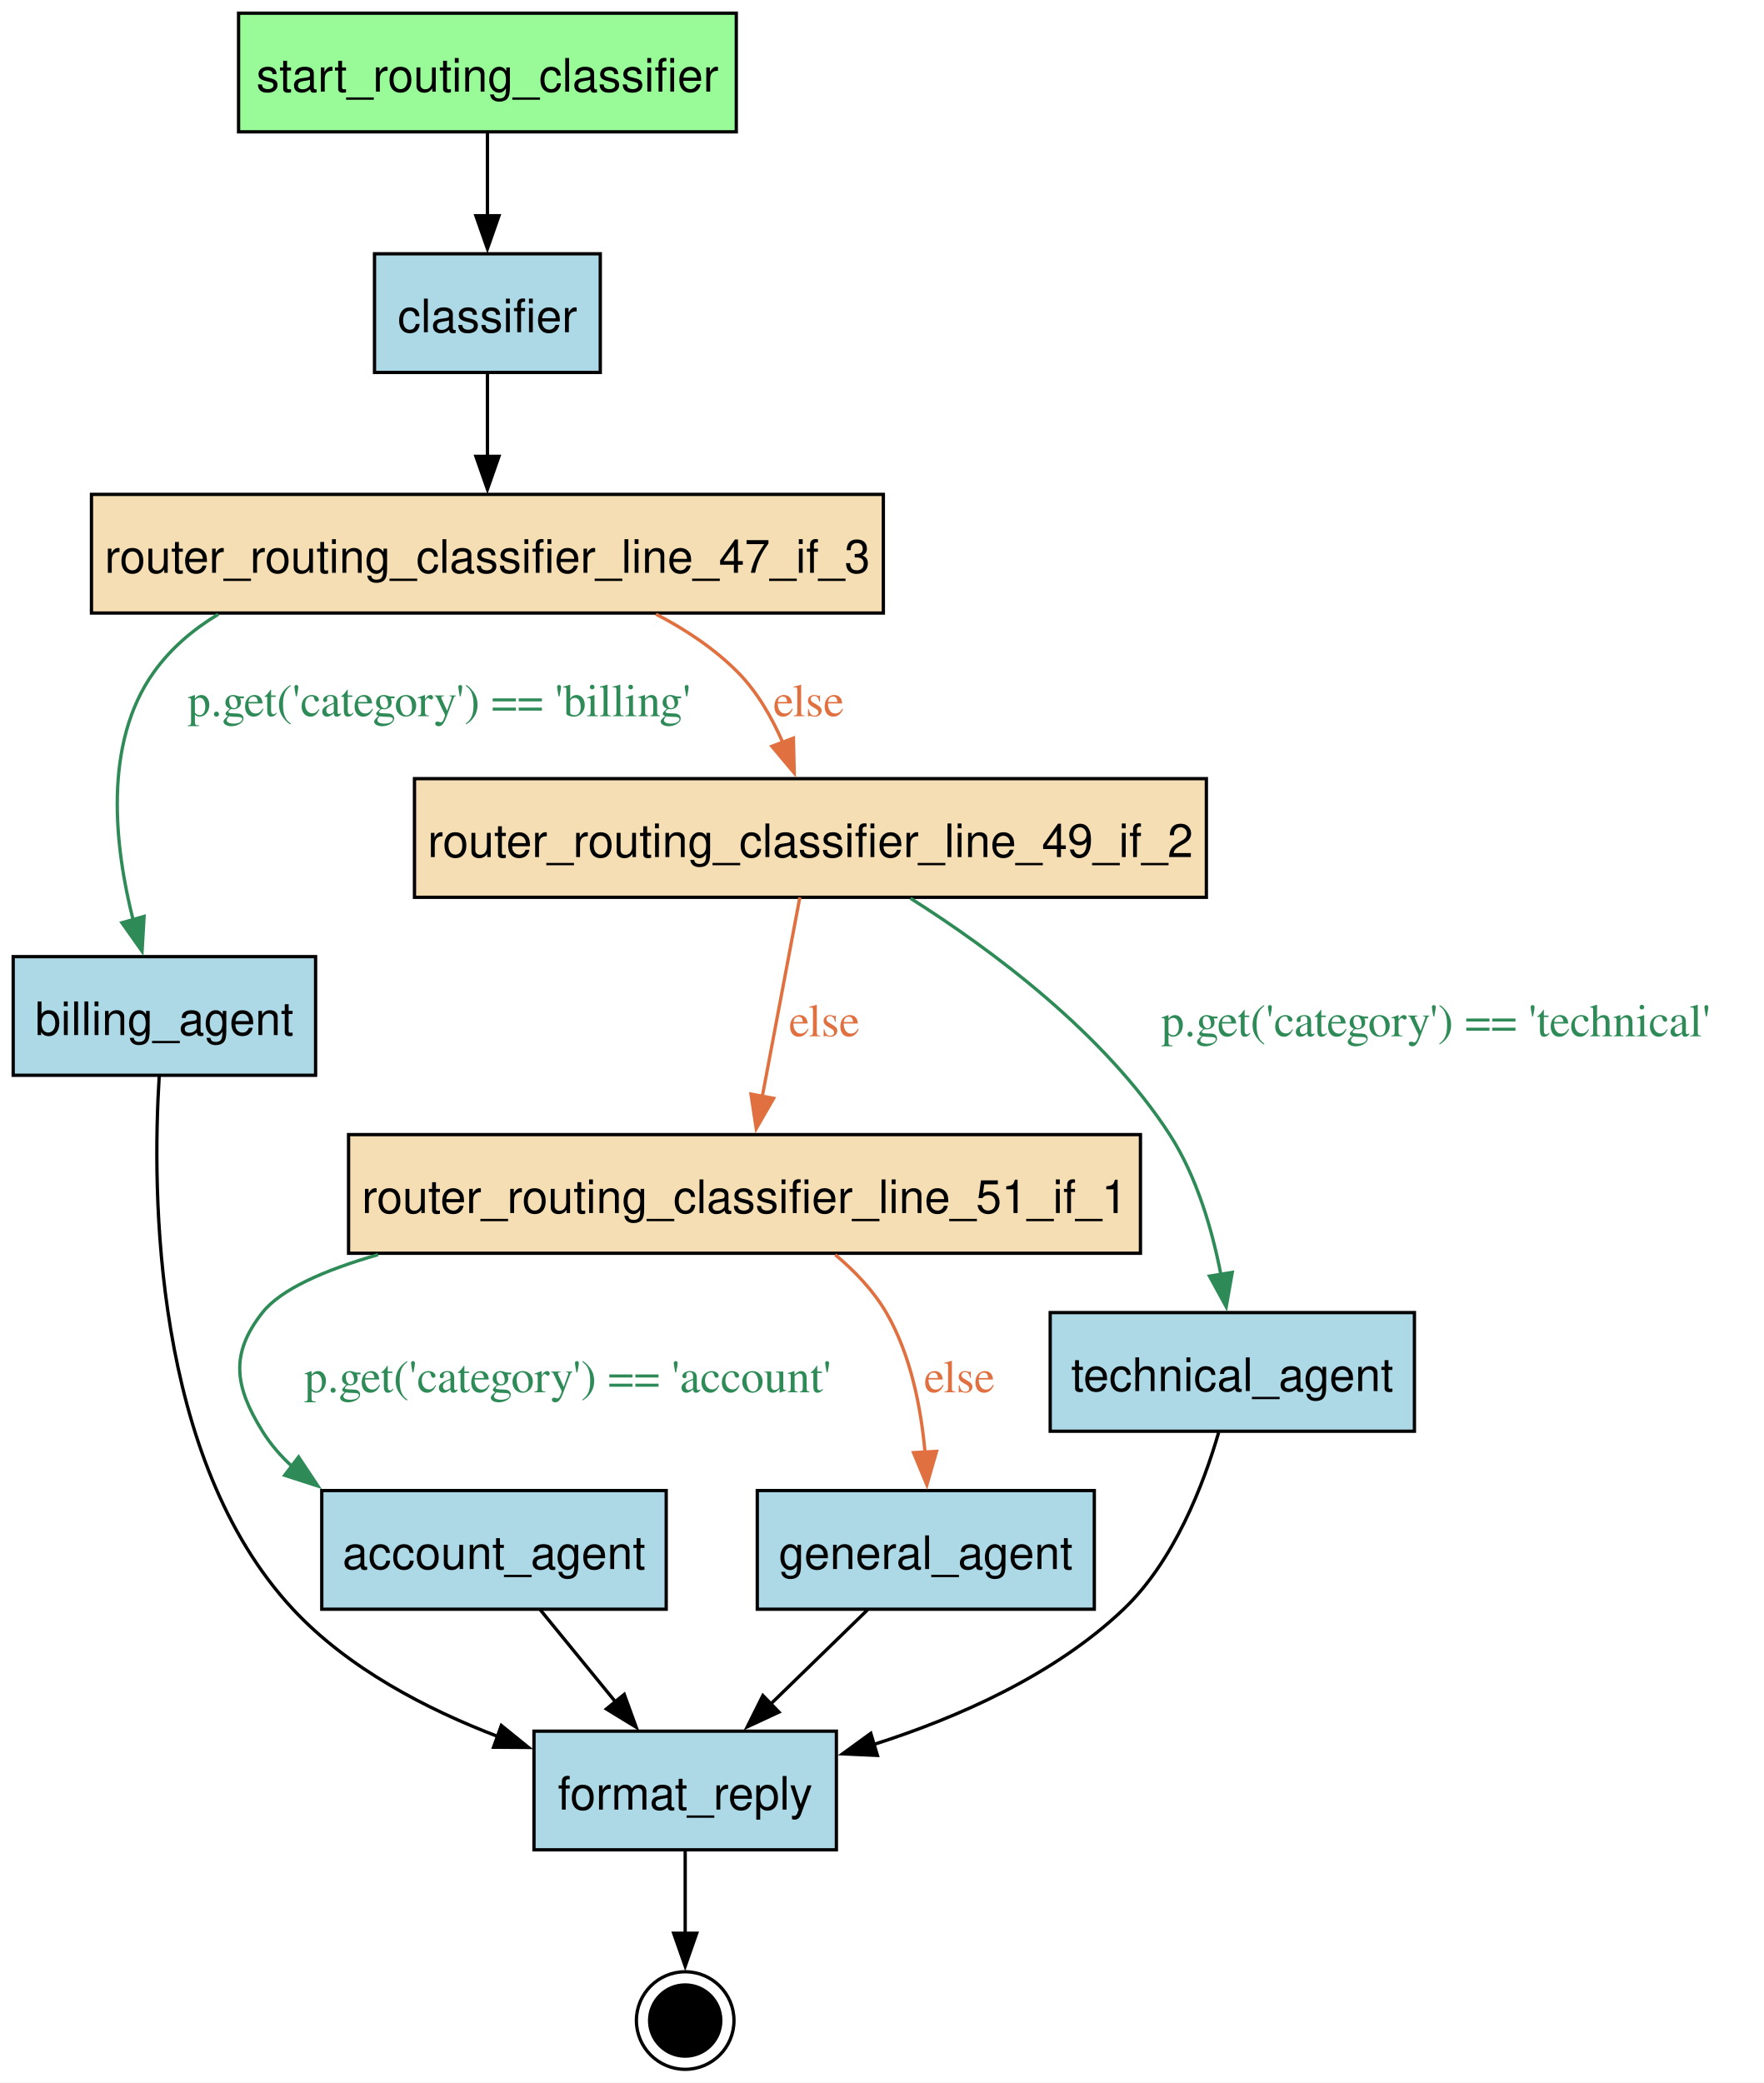
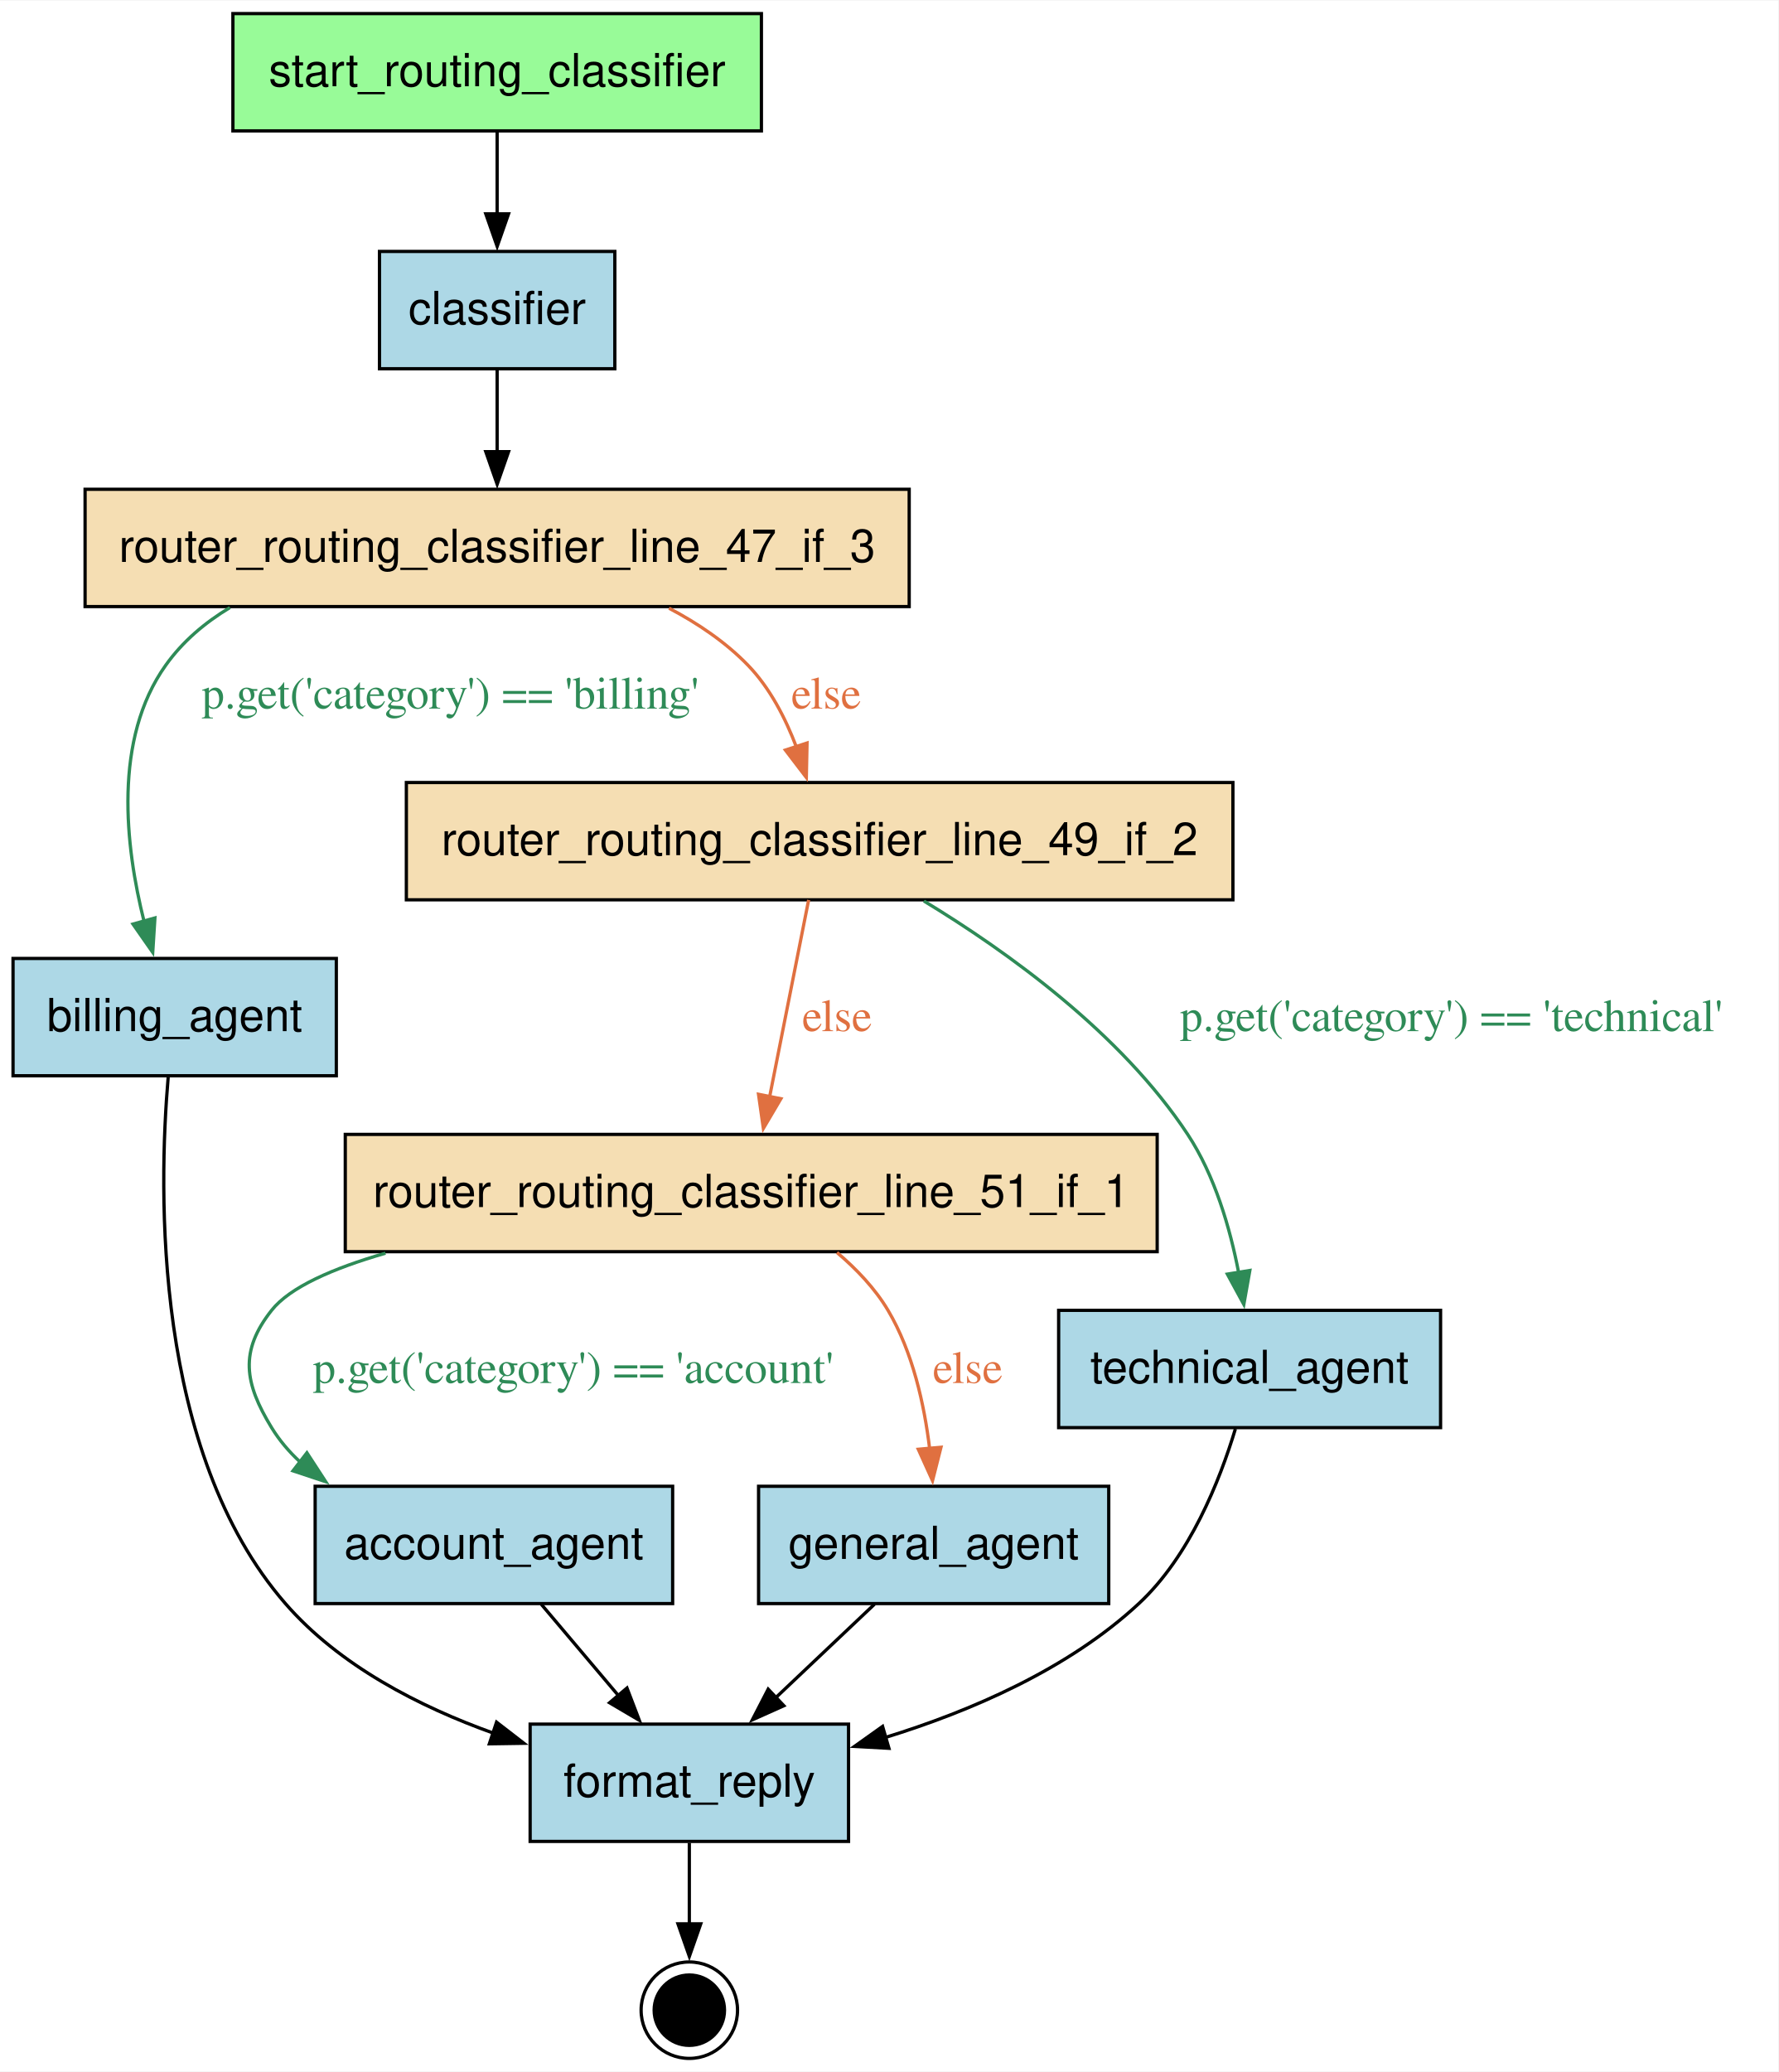
- <svg xmlns="http://www.w3.org/2000/svg" width="535pt" height="632pt" viewBox="0.00 0.00 535.00 632.00">
-   <g id="graph0" class="graph" transform="scale(1 1) rotate(0) translate(4 627.85)">
-     <polygon fill="white" stroke="none" points="-4,4 -4,-627.85 531.24,-627.85 531.24,4 -4,4" />
+ <svg xmlns="http://www.w3.org/2000/svg" width="546pt" height="636pt" viewBox="0.00 0.00 545.95 635.60">
+   <g id="graph0" class="graph" transform="scale(1 1) rotate(0) translate(4 631.6)">
+     <polygon fill="white" stroke="none" points="-4,4 -4,-631.6 541.95,-631.6 541.95,4 -4,4" />
    <g id="node1" class="node">
-       <polygon fill="palegreen" stroke="black" points="219.38,-623.85 68.38,-623.85 68.38,-587.85 219.38,-587.85 219.38,-623.85" />
-       <text xml:space="preserve" text-anchor="middle" x="143.88" y="-600.05" font-family="Helvetica,sans-Serif" font-size="14.00">start_routing_classifier</text>
+       <polygon fill="palegreen" stroke="black" points="229.75,-627.6 67.5,-627.6 67.5,-591.6 229.75,-591.6 229.75,-627.6" />
+       <text text-anchor="middle" x="148.62" y="-605.3" font-family="Helvetica,sans-Serif" font-size="14.00">start_routing_classifier</text>
    </g>
    <g id="node4" class="node">
-       <polygon fill="lightblue" stroke="black" points="178.12,-550.85 109.62,-550.85 109.62,-514.85 178.12,-514.85 178.12,-550.85" />
-       <text xml:space="preserve" text-anchor="middle" x="143.88" y="-527.05" font-family="Helvetica,sans-Serif" font-size="14.00">classifier</text>
+       <polygon fill="lightblue" stroke="black" points="184.75,-554.6 112.5,-554.6 112.5,-518.6 184.75,-518.6 184.75,-554.6" />
+       <text text-anchor="middle" x="148.62" y="-532.3" font-family="Helvetica,sans-Serif" font-size="14.00">classifier</text>
    </g>
    <g id="edge1" class="edge">
-       <path fill="none" stroke="black" d="M143.88,-587.66C143.88,-580.08 143.88,-570.95 143.88,-562.39" />
-       <polygon fill="black" stroke="black" points="147.38,-562.39 143.88,-552.39 140.38,-562.39 147.38,-562.39" />
+       <path fill="none" stroke="black" d="M148.62,-591.41C148.62,-583.83 148.62,-574.7 148.62,-566.14" />
+       <polygon fill="black" stroke="black" points="152.13,-566.14 148.63,-556.14 145.13,-566.14 152.13,-566.14" />
    </g>
    <g id="node2" class="node">
-       <polygon fill="lightblue" stroke="black" points="198.12,-175.6 93.62,-175.6 93.62,-139.6 198.12,-139.6 198.12,-175.6" />
-       <text xml:space="preserve" text-anchor="middle" x="145.88" y="-151.8" font-family="Helvetica,sans-Serif" font-size="14.00">account_agent</text>
+       <polygon fill="lightblue" stroke="black" points="202.5,-175.6 92.75,-175.6 92.75,-139.6 202.5,-139.6 202.5,-175.6" />
+       <text text-anchor="middle" x="147.62" y="-153.3" font-family="Helvetica,sans-Serif" font-size="14.00">account_agent</text>
    </g>
    <g id="node5" class="node">
-       <polygon fill="lightblue" stroke="black" points="249.75,-102.6 158,-102.6 158,-66.6 249.75,-66.6 249.75,-102.6" />
-       <text xml:space="preserve" text-anchor="middle" x="203.88" y="-78.8" font-family="Helvetica,sans-Serif" font-size="14.00">format_reply</text>
+       <polygon fill="lightblue" stroke="black" points="256.5,-102.6 158.75,-102.6 158.75,-66.6 256.5,-66.6 256.5,-102.6" />
+       <text text-anchor="middle" x="207.62" y="-80.3" font-family="Helvetica,sans-Serif" font-size="14.00">format_reply</text>
    </g>
    <g id="edge11" class="edge">
-       <path fill="none" stroke="black" d="M159.92,-139.41C166.75,-131.04 175.12,-120.8 182.72,-111.5" />
-       <polygon fill="black" stroke="black" points="185.39,-113.76 189.01,-103.8 179.97,-109.33 185.39,-113.76" />
+       <path fill="none" stroke="black" d="M162.15,-139.41C169.3,-130.95 178.06,-120.58 185.98,-111.21" />
+       <polygon fill="black" stroke="black" points="188.48,-113.68 192.26,-103.78 183.13,-109.16 188.48,-113.68" />
    </g>
    <g id="node3" class="node">
-       <polygon fill="lightblue" stroke="black" points="91.75,-337.6 0,-337.6 0,-301.6 91.75,-301.6 91.75,-337.6" />
-       <text xml:space="preserve" text-anchor="middle" x="45.88" y="-313.8" font-family="Helvetica,sans-Serif" font-size="14.00">billing_agent</text>
+       <polygon fill="lightblue" stroke="black" points="99.25,-337.6 0,-337.6 0,-301.6 99.25,-301.6 99.25,-337.6" />
+       <text text-anchor="middle" x="49.62" y="-315.3" font-family="Helvetica,sans-Serif" font-size="14.00">billing_agent</text>
    </g>
    <g id="edge8" class="edge">
-       <path fill="none" stroke="black" d="M44.3,-301.23C42.1,-265.91 42.39,-185.22 84.88,-139.6 101.55,-121.69 125.3,-109.29 147.19,-100.93" />
-       <polygon fill="black" stroke="black" points="148.1,-104.32 156.33,-97.66 145.74,-97.73 148.1,-104.32" />
+       <path fill="none" stroke="black" d="M47.63,-301.15C44.62,-266.05 43.06,-186.27 83.62,-139.6 100.18,-120.55 124.69,-107.98 147.56,-99.8" />
+       <polygon fill="black" stroke="black" points="148.44,-103.2 156.83,-96.72 146.23,-96.56 148.44,-103.2" />
    </g>
    <g id="node7" class="node">
-       <polygon fill="wheat" stroke="black" points="264,-477.85 23.75,-477.85 23.75,-441.85 264,-441.85 264,-477.85" />
-       <text xml:space="preserve" text-anchor="middle" x="143.88" y="-454.05" font-family="Helvetica,sans-Serif" font-size="14.00">router_routing_classifier_line_47_if_3</text>
+       <polygon fill="wheat" stroke="black" points="275.12,-481.6 22.12,-481.6 22.12,-445.6 275.12,-445.6 275.12,-481.6" />
+       <text text-anchor="middle" x="148.62" y="-459.3" font-family="Helvetica,sans-Serif" font-size="14.00">router_routing_classifier_line_47_if_3</text>
    </g>
    <g id="edge2" class="edge">
-       <path fill="none" stroke="black" d="M143.88,-514.66C143.88,-507.08 143.88,-497.95 143.88,-489.39" />
-       <polygon fill="black" stroke="black" points="147.38,-489.39 143.88,-479.39 140.38,-489.39 147.38,-489.39" />
+       <path fill="none" stroke="black" d="M148.62,-518.41C148.62,-510.83 148.62,-501.7 148.62,-493.14" />
+       <polygon fill="black" stroke="black" points="152.13,-493.14 148.63,-483.14 145.13,-493.14 152.13,-493.14" />
    </g>
    <g id="node11" class="node">
-       <ellipse fill="black" stroke="black" cx="203.88" cy="-14.8" rx="10.8" ry="10.8" />
-       <ellipse fill="none" stroke="black" cx="203.88" cy="-14.8" rx="14.8" ry="14.8" />
+       <ellipse fill="black" stroke="black" cx="207.62" cy="-14.8" rx="10.8" ry="10.8" />
+       <ellipse fill="none" stroke="black" cx="207.62" cy="-14.8" rx="14.8" ry="14.8" />
    </g>
    <g id="edge13" class="edge">
-       <path fill="none" stroke="black" d="M203.88,-66.14C203.88,-58.55 203.88,-49.5 203.88,-41.19" />
-       <polygon fill="black" stroke="black" points="207.38,-41.3 203.88,-31.3 200.38,-41.3 207.38,-41.3" />
+       <path fill="none" stroke="black" d="M207.62,-66.14C207.62,-58.55 207.62,-49.5 207.62,-41.19" />
+       <polygon fill="black" stroke="black" points="211.13,-41.3 207.63,-31.3 204.13,-41.3 211.13,-41.3" />
    </g>
    <g id="node6" class="node">
-       <polygon fill="lightblue" stroke="black" points="328,-175.6 225.75,-175.6 225.75,-139.6 328,-139.6 328,-175.6" />
-       <text xml:space="preserve" text-anchor="middle" x="276.88" y="-151.8" font-family="Helvetica,sans-Serif" font-size="14.00">general_agent</text>
+       <polygon fill="lightblue" stroke="black" points="336.38,-175.6 228.88,-175.6 228.88,-139.6 336.38,-139.6 336.38,-175.6" />
+       <text text-anchor="middle" x="282.62" y="-153.3" font-family="Helvetica,sans-Serif" font-size="14.00">general_agent</text>
    </g>
    <g id="edge12" class="edge">
-       <path fill="none" stroke="black" d="M259.2,-139.41C250.39,-130.84 239.56,-120.31 229.83,-110.84" />
-       <polygon fill="black" stroke="black" points="232.33,-108.39 222.72,-103.93 227.45,-113.41 232.33,-108.39" />
+       <path fill="none" stroke="black" d="M264.47,-139.41C255.32,-130.76 244.07,-120.1 233.99,-110.56" />
+       <polygon fill="black" stroke="black" points="236.64,-108.25 226.97,-103.92 231.83,-113.33 236.64,-108.25" />
    </g>
    <g id="edge7" class="edge">
-       <path fill="none" stroke="#2e8b57" d="M62.23,-441.48C54.6,-436.9 47.8,-431.12 42.62,-423.85 27.21,-402.21 30.73,-371.03 36.42,-348.6" />
-       <polygon fill="#2e8b57" stroke="#2e8b57" points="39.72,-349.8 39.1,-339.23 32.99,-347.88 39.72,-349.8" />
-       <text xml:space="preserve" text-anchor="middle" x="129.25" y="-410.55" font-family="Times,serif" font-size="14.00" fill="#2e8b57">p.get('category') == 'billing'</text>
+       <path fill="none" stroke="#2e8b57" d="M66.58,-445.29C58.92,-440.69 52.08,-434.9 46.88,-427.6 30.72,-404.95 34.4,-372.2 40.24,-348.91" />
+       <polygon fill="#2e8b57" stroke="#2e8b57" points="43.56,-350.04 42.89,-339.46 36.82,-348.15 43.56,-350.04" />
+       <text text-anchor="middle" x="134.25" y="-414.3" font-family="Times,serif" font-size="14.00" fill="#2e8b57">p.get('category') == 'billing'</text>
    </g>
    <g id="node8" class="node">
-       <polygon fill="wheat" stroke="black" points="362,-391.6 121.75,-391.6 121.75,-355.6 362,-355.6 362,-391.6" />
-       <text xml:space="preserve" text-anchor="middle" x="241.88" y="-367.8" font-family="Helvetica,sans-Serif" font-size="14.00">router_routing_classifier_line_49_if_2</text>
+       <polygon fill="wheat" stroke="black" points="374.5,-391.6 120.75,-391.6 120.75,-355.6 374.5,-355.6 374.5,-391.6" />
+       <text text-anchor="middle" x="247.62" y="-369.3" font-family="Helvetica,sans-Serif" font-size="14.00">router_routing_classifier_line_49_if_2</text>
    </g>
    <g id="edge9" class="edge">
-       <path fill="none" stroke="#e07040" d="M195.01,-441.52C204.06,-436.81 212.83,-430.98 219.88,-423.85 225.71,-417.94 230.15,-410.22 233.45,-402.64" />
-       <polygon fill="#e07040" stroke="#e07040" points="236.72,-403.89 236.97,-393.3 230.17,-401.42 236.72,-403.89" />
-       <text xml:space="preserve" text-anchor="middle" x="241.33" y="-410.55" font-family="Times,serif" font-size="14.00" fill="#e07040">else</text>
+       <path fill="none" stroke="#e07040" d="M201.38,-445.1C210.25,-440.44 218.78,-434.67 225.62,-427.6 232.35,-420.65 237.13,-411.36 240.49,-402.49" />
+       <polygon fill="#e07040" stroke="#e07040" points="243.76,-403.73 243.54,-393.14 237.11,-401.56 243.76,-403.73" />
+       <text text-anchor="middle" x="249.64" y="-414.3" font-family="Times,serif" font-size="14.00" fill="#e07040">else</text>
    </g>
    <g id="node9" class="node">
-       <polygon fill="wheat" stroke="black" points="342,-283.6 101.75,-283.6 101.75,-247.6 342,-247.6 342,-283.6" />
-       <text xml:space="preserve" text-anchor="middle" x="221.88" y="-259.8" font-family="Helvetica,sans-Serif" font-size="14.00">router_routing_classifier_line_51_if_1</text>
+       <polygon fill="wheat" stroke="black" points="351.25,-283.6 102,-283.6 102,-247.6 351.25,-247.6 351.25,-283.6" />
+       <text text-anchor="middle" x="226.62" y="-261.3" font-family="Helvetica,sans-Serif" font-size="14.00">router_routing_classifier_line_51_if_1</text>
    </g>
    <g id="edge6" class="edge">
-       <path fill="none" stroke="#e07040" d="M238.66,-355.57C235.59,-339.29 230.9,-314.42 227.26,-295.12" />
-       <polygon fill="#e07040" stroke="#e07040" points="230.72,-294.61 225.43,-285.43 223.84,-295.9 230.72,-294.61" />
-       <text xml:space="preserve" text-anchor="middle" x="246.09" y="-313.43" font-family="Times,serif" font-size="14.00" fill="#e07040">else</text>
+       <path fill="none" stroke="#e07040" d="M244.25,-355.57C241.02,-339.29 236.1,-314.42 232.27,-295.12" />
+       <polygon fill="#e07040" stroke="#e07040" points="235.73,-294.55 230.35,-285.43 228.86,-295.91 235.73,-294.55" />
+       <text text-anchor="middle" x="252.98" y="-315.3" font-family="Times,serif" font-size="14.00" fill="#e07040">else</text>
    </g>
    <g id="node10" class="node">
-       <polygon fill="lightblue" stroke="black" points="425.12,-229.6 314.62,-229.6 314.62,-193.6 425.12,-193.6 425.12,-229.6" />
-       <text xml:space="preserve" text-anchor="middle" x="369.88" y="-205.8" font-family="Helvetica,sans-Serif" font-size="14.00">technical_agent</text>
+       <polygon fill="lightblue" stroke="black" points="438.25,-229.6 321,-229.6 321,-193.6 438.25,-193.6 438.25,-229.6" />
+       <text text-anchor="middle" x="379.62" y="-207.3" font-family="Helvetica,sans-Serif" font-size="14.00">technical_agent</text>
    </g>
    <g id="edge5" class="edge">
-       <path fill="none" stroke="#2e8b57" d="M272.23,-355.29C296.98,-339.64 330.98,-314.38 350.88,-283.6 359.07,-270.92 363.75,-254.79 366.41,-241.11" />
-       <polygon fill="#2e8b57" stroke="#2e8b57" points="369.85,-241.8 368.02,-231.36 362.94,-240.66 369.85,-241.8" />
-       <text xml:space="preserve" text-anchor="middle" x="431.61" y="-313.43" font-family="Times,serif" font-size="14.00" fill="#2e8b57">p.get('category') == 'technical'</text>
+       <path fill="none" stroke="#2e8b57" d="M279.62,-355.24C305.23,-339.72 340.15,-314.67 360.62,-283.6 368.93,-270.99 373.62,-254.87 376.26,-241.17" />
+       <polygon fill="#2e8b57" stroke="#2e8b57" points="379.7,-241.84 377.85,-231.41 372.79,-240.72 379.7,-241.84" />
+       <text text-anchor="middle" x="441.57" y="-315.3" font-family="Times,serif" font-size="14.00" fill="#2e8b57">p.get('category') == 'technical'</text>
    </g>
    <g id="edge3" class="edge">
-       <path fill="none" stroke="#2e8b57" d="M110.7,-247.18C94.4,-242.47 81.2,-236.67 75.62,-229.6 65.71,-217.04 67.2,-207.2 75.62,-193.6 78.13,-189.56 81.25,-185.97 84.78,-182.78" />
-       <polygon fill="#2e8b57" stroke="#2e8b57" points="86.59,-185.8 92.45,-176.97 82.36,-180.23 86.59,-185.8" />
-       <text xml:space="preserve" text-anchor="middle" x="168.25" y="-205.42" font-family="Times,serif" font-size="14.00" fill="#2e8b57">p.get('category') == 'account'</text>
+       <path fill="none" stroke="#2e8b57" d="M114.34,-247.14C98.09,-242.45 84.95,-236.66 79.38,-229.6 69.46,-217.05 71.03,-207.25 79.38,-193.6 81.77,-189.69 84.75,-186.19 88.13,-183.07" />
+       <polygon fill="#2e8b57" stroke="#2e8b57" points="90.22,-185.88 96,-177 85.94,-180.34 90.22,-185.88" />
+       <text text-anchor="middle" x="172" y="-207.3" font-family="Times,serif" font-size="14.00" fill="#2e8b57">p.get('category') == 'account'</text>
    </g>
    <g id="edge4" class="edge">
-       <path fill="none" stroke="#e07040" d="M249.41,-247.15C255.35,-242.17 261,-236.25 264.88,-229.6 272.32,-216.82 275.45,-200.68 276.66,-187.02" />
-       <polygon fill="#e07040" stroke="#e07040" points="280.14,-187.5 277.2,-177.32 273.15,-187.11 280.14,-187.5" />
-       <text xml:space="preserve" text-anchor="middle" x="287.07" y="-205.42" font-family="Times,serif" font-size="14.00" fill="#e07040">else</text>
+       <path fill="none" stroke="#e07040" d="M252.95,-247.35C258.92,-242.29 264.65,-236.29 268.62,-229.6 276.21,-216.81 279.77,-200.68 281.41,-187.02" />
+       <polygon fill="#e07040" stroke="#e07040" points="284.88,-187.58 282.28,-177.31 277.91,-186.96 284.88,-187.58" />
+       <text text-anchor="middle" x="293.09" y="-207.3" font-family="Times,serif" font-size="14.00" fill="#e07040">else</text>
    </g>
    <g id="edge10" class="edge">
-       <path fill="none" stroke="black" d="M365.73,-193.25C361.13,-177.39 352.23,-154.22 336.88,-139.6 315.95,-119.68 286.7,-106.73 260.95,-98.52" />
-       <polygon fill="black" stroke="black" points="262.2,-95.24 251.62,-95.72 260.19,-101.94 262.2,-95.24" />
+       <path fill="none" stroke="black" d="M375.26,-193.21C370.45,-177.3 361.25,-154.11 345.62,-139.6 324.01,-119.52 294.06,-106.59 267.58,-98.44" />
+       <polygon fill="black" stroke="black" points="268.9,-95.18 258.32,-95.76 266.95,-101.9 268.9,-95.18" />
    </g>
  </g>
</svg>
